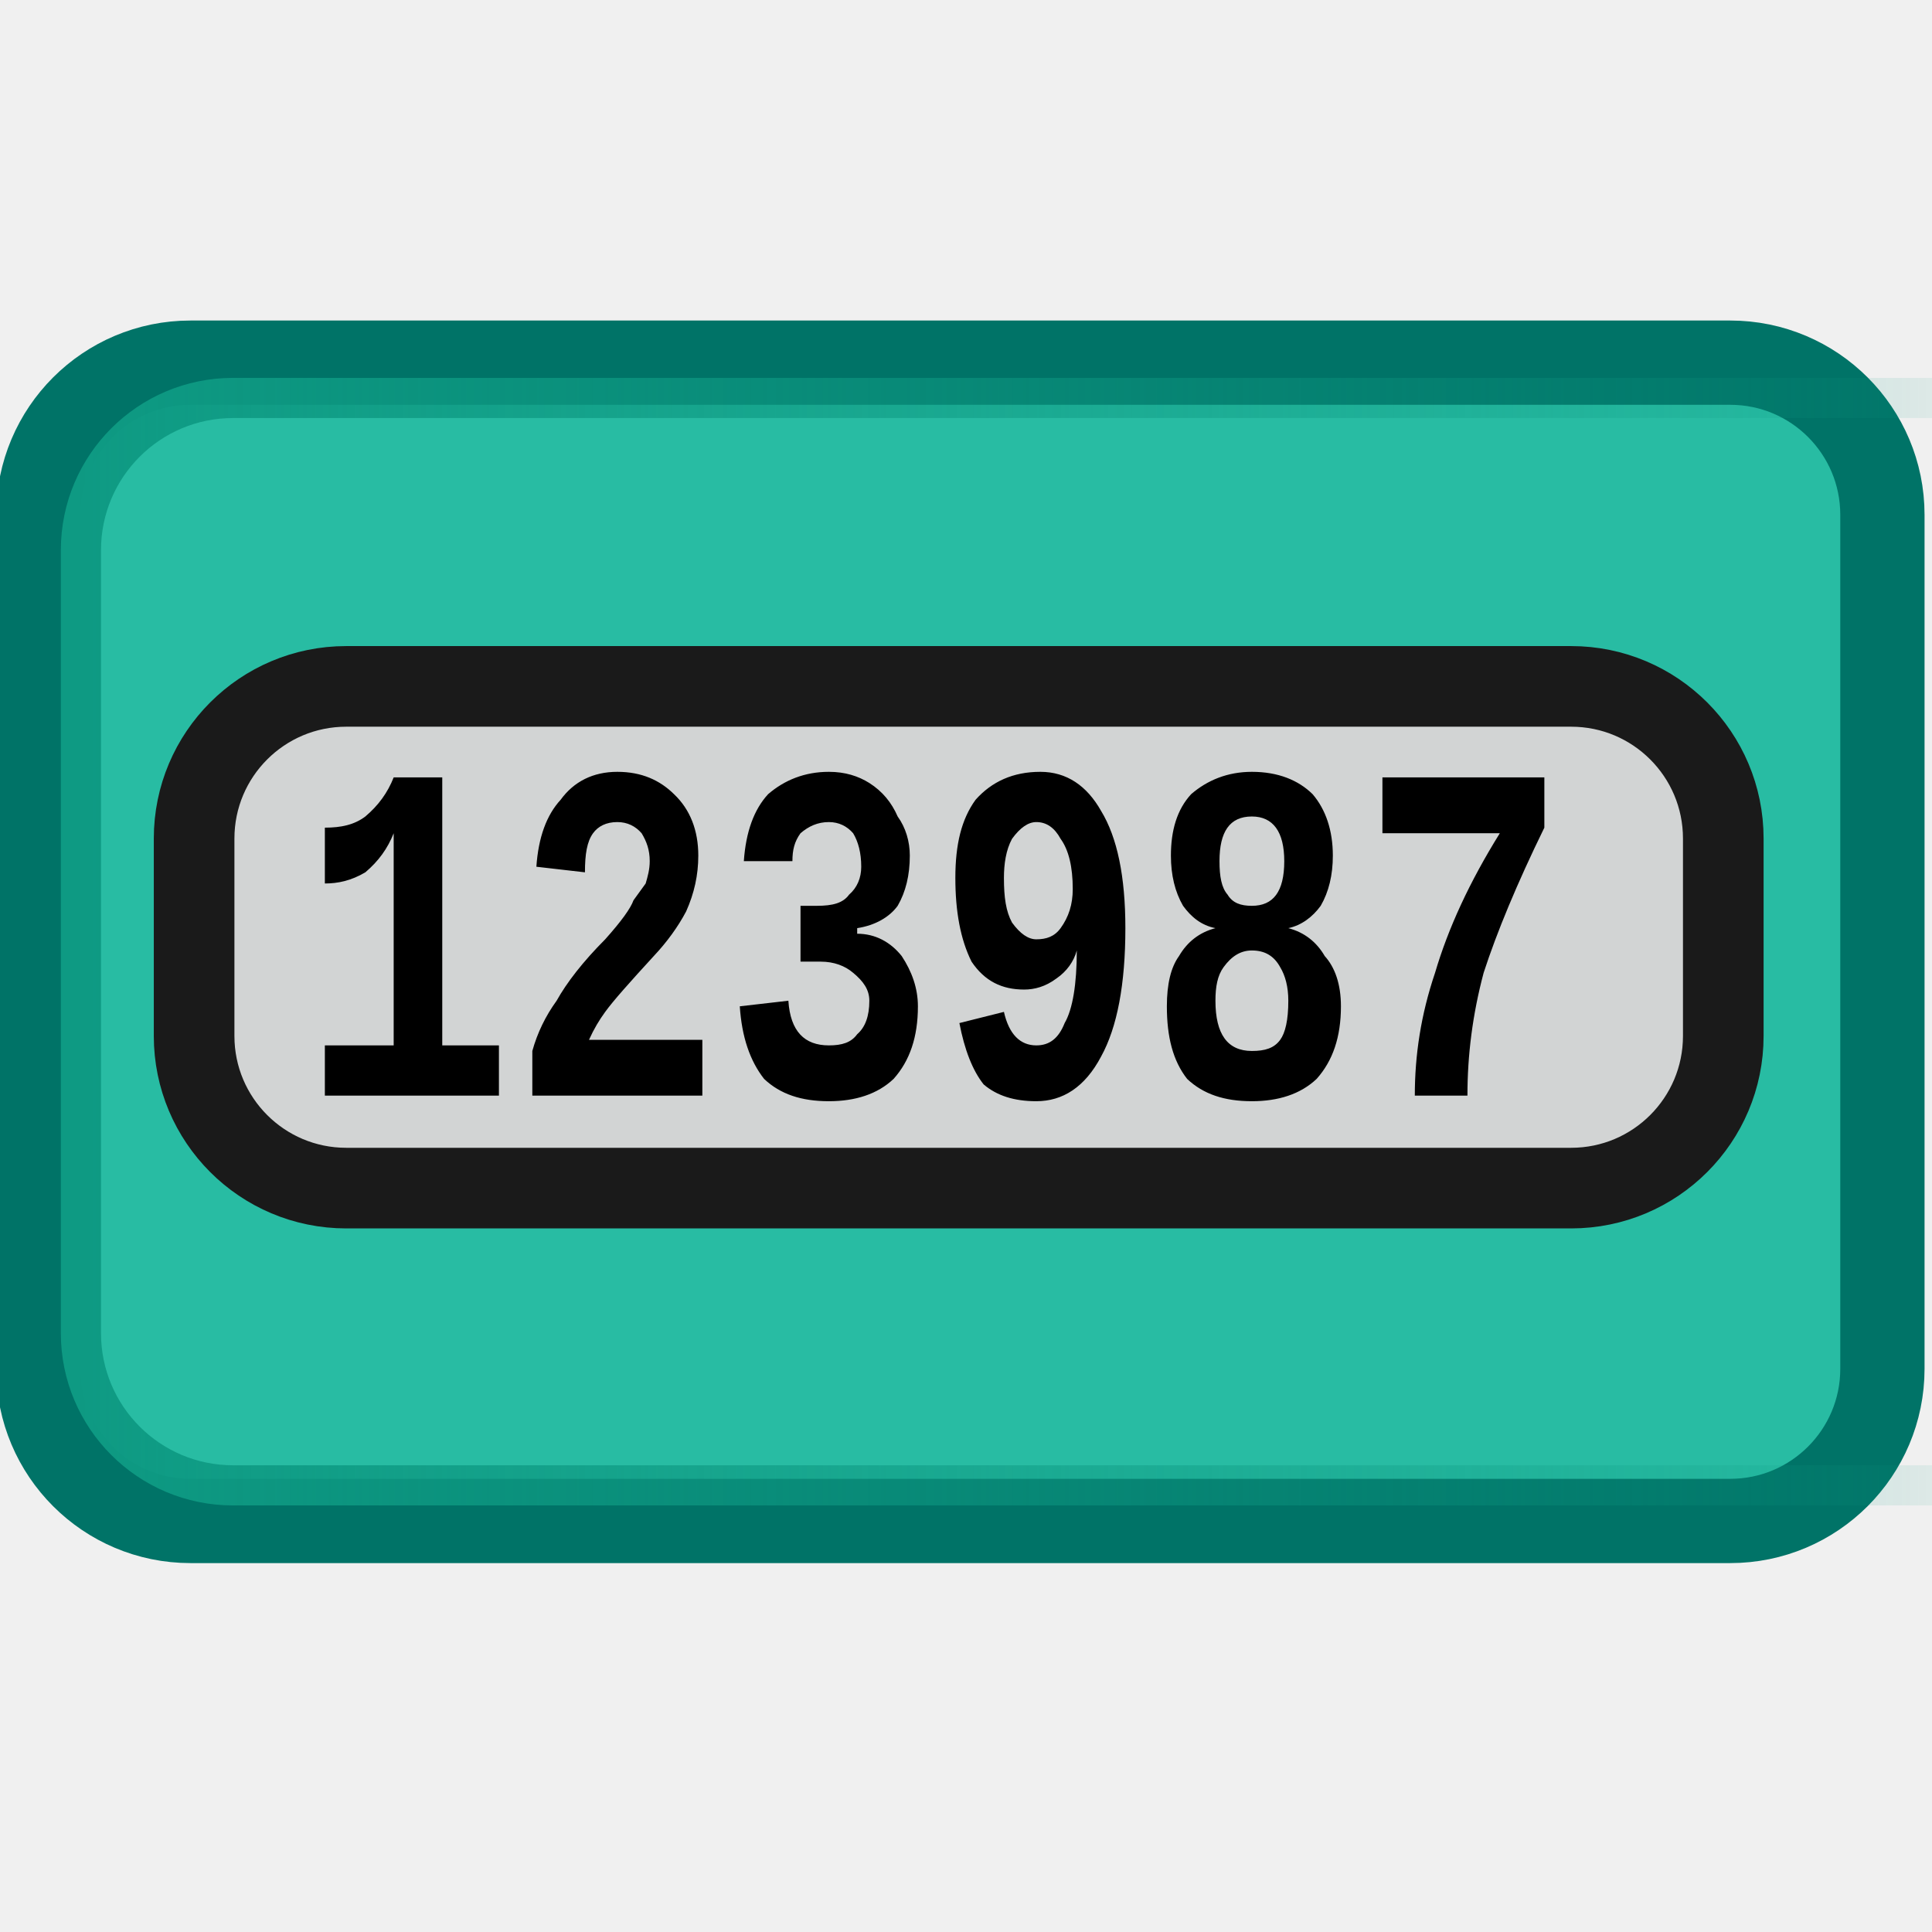
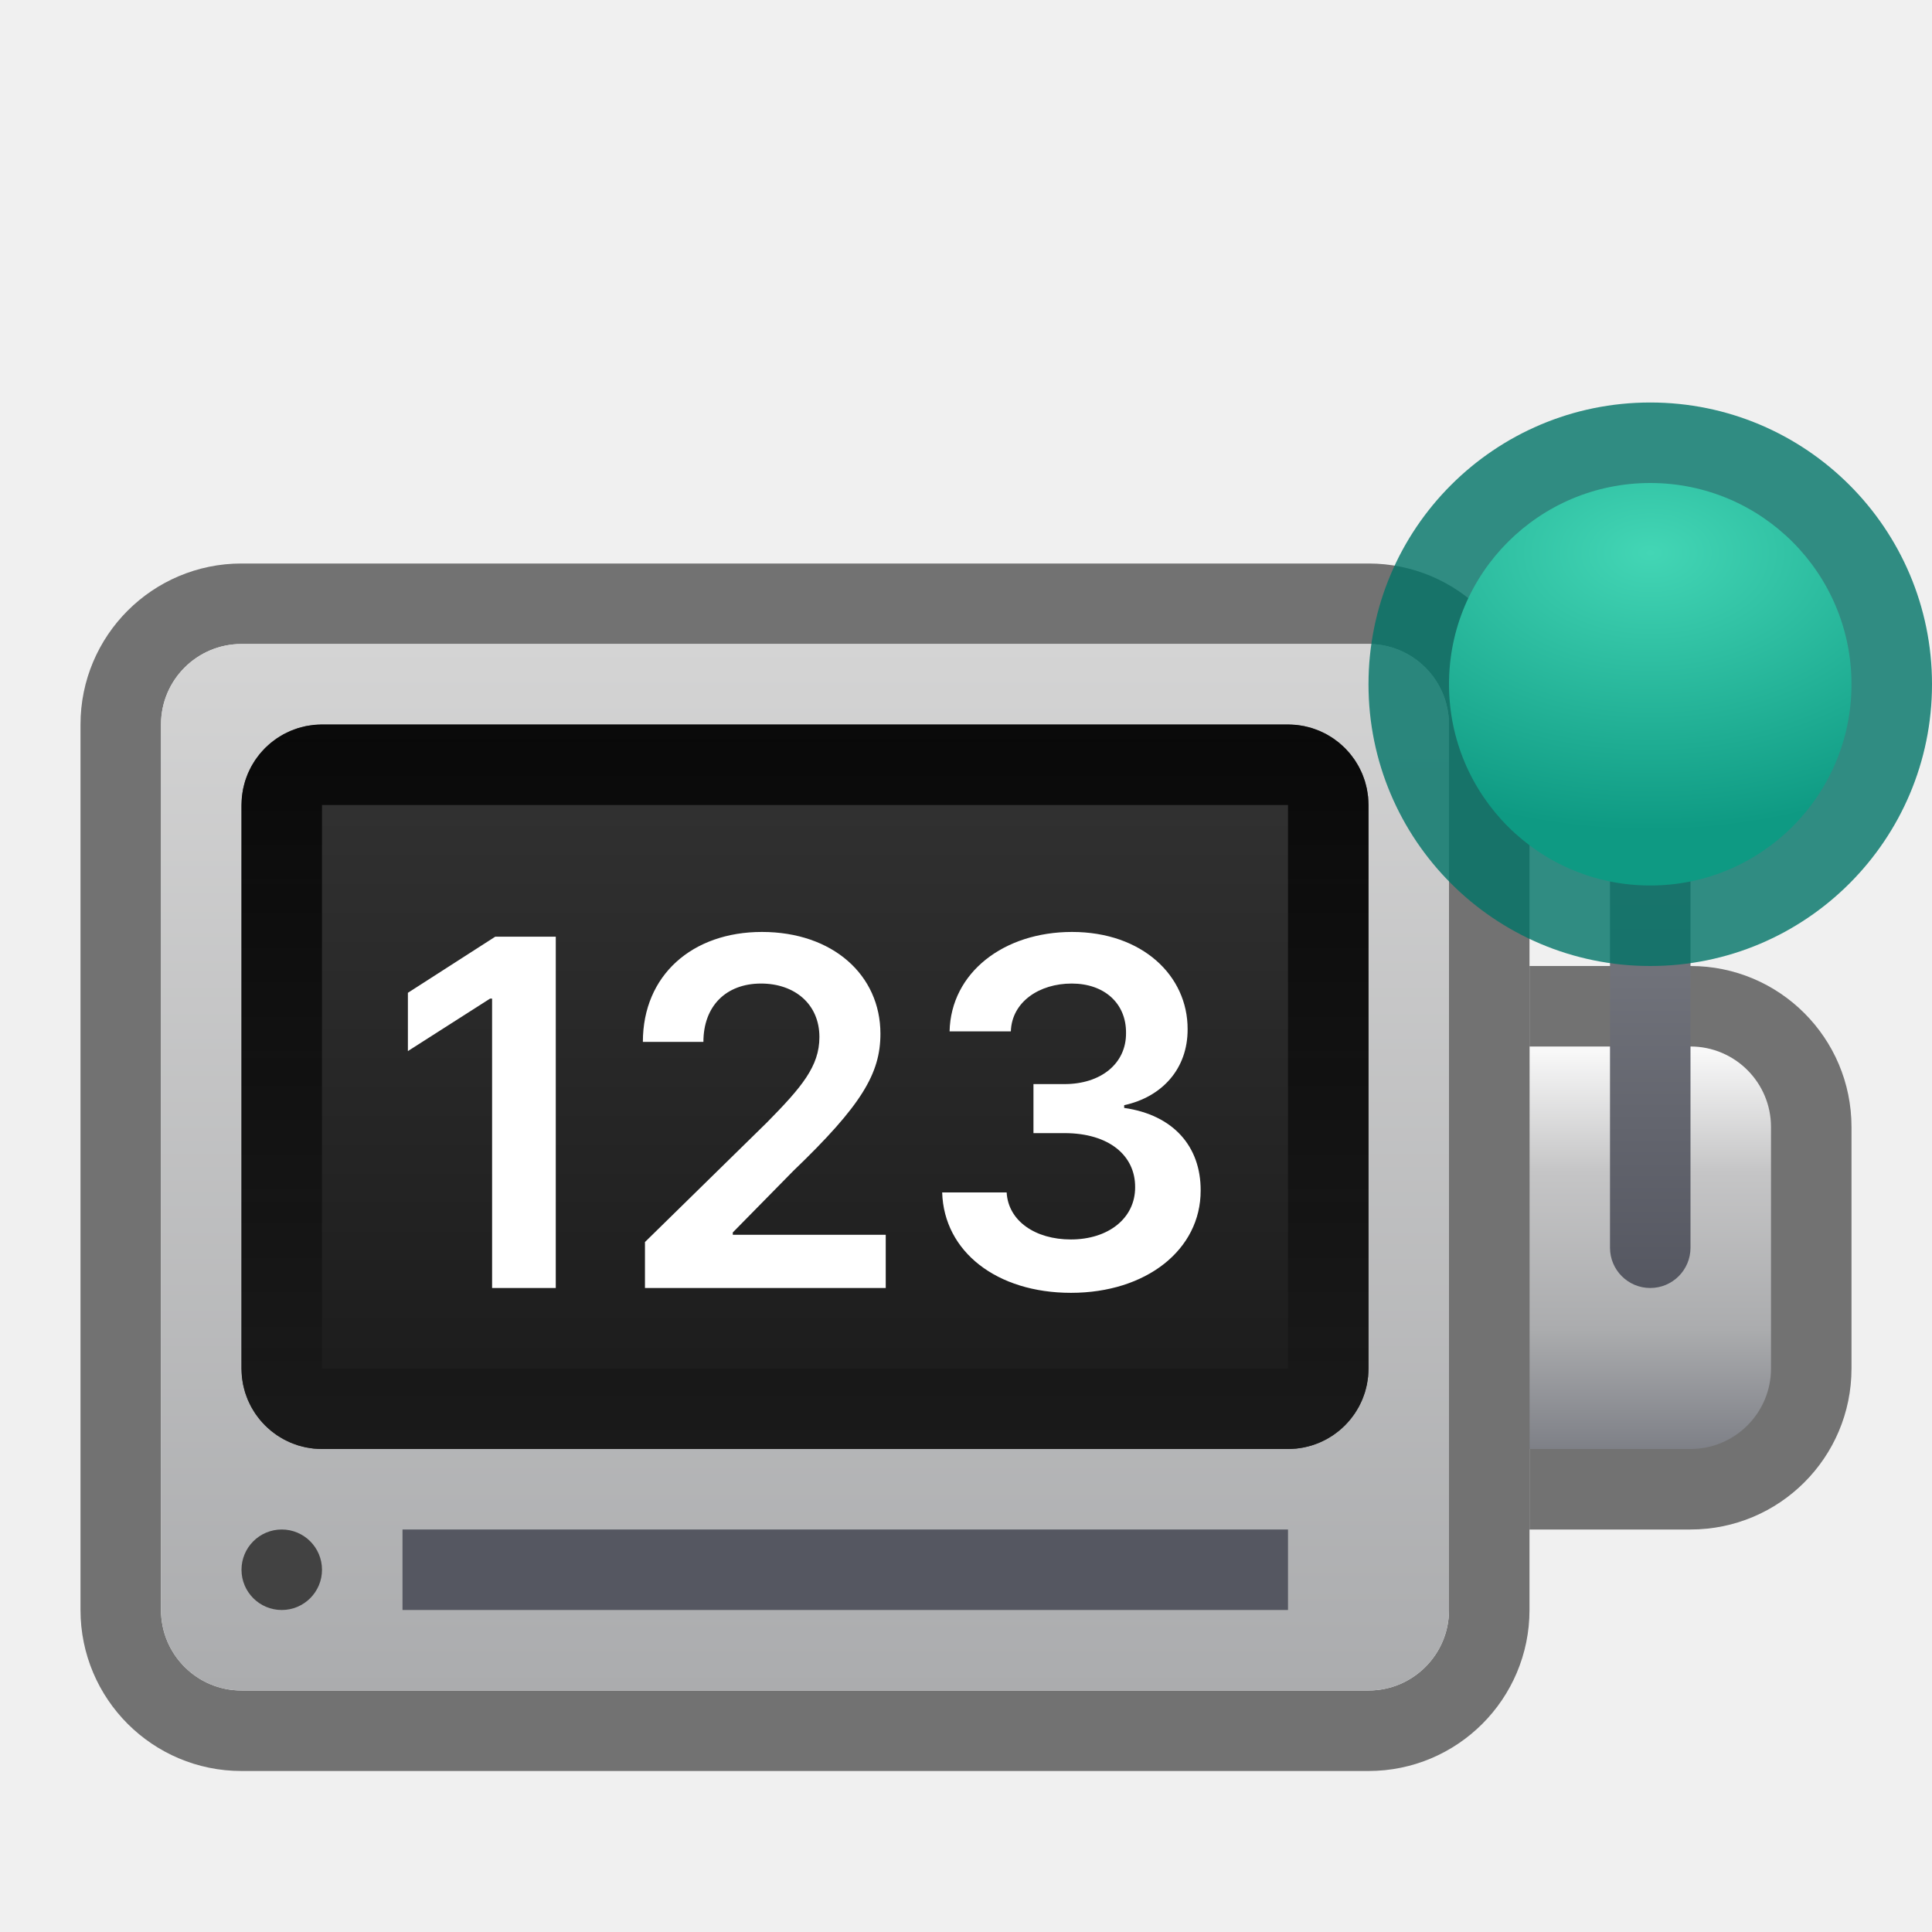
- <svg xmlns="http://www.w3.org/2000/svg" xmlns:xlink="http://www.w3.org/1999/xlink" width="24" height="24" viewBox="0 0 6.35 6.35" version="1.1" id="svg5">
-   <defs id="defs2">
-     <linearGradient id="linearGradient57301">
-       <stop style="stop-color:#0e9a83;stop-opacity:1;" offset="0" id="stop57297" />
-       <stop style="stop-color:#0e9a83;stop-opacity:0;" offset="1" id="stop57299" />
+ <svg xmlns="http://www.w3.org/2000/svg" width="24" height="24" viewBox="0 0 24 24" fill="none" version="1.1" id="svg64">
+   <path d="M19 12H21C22.105 12 23 12.895 23 14V17C23 18.105 22.105 19 21 19H19V12Z" fill="#535353" fill-opacity="0.8" id="path4" />
+   <path d="M19 13H21C21.552 13 22 13.448 22 14V17C22 17.552 21.552 18 21 18H19V13Z" fill="url(#paint0_linear_1:32)" id="path6" />
+   <rect x="1.5" y="7.5" width="17" height="14" rx="1.5" stroke="#535353" stroke-opacity="0.8" id="rect8" />
+   <rect x="2" y="8" width="16" height="13" rx="1" fill="url(#paint1_linear_1:32)" id="rect10" />
+   <rect x="3" y="9" width="14" height="9" rx="1" fill="url(#paint2_linear_1:32)" id="rect12" />
+   <rect x="3.5" y="9.5" width="13" height="8" rx="0.5" stroke="url(#paint3_linear_1:32)" stroke-opacity="0.9" id="rect14" />
+   <path d="M20 10H21V15.5C21 15.776 20.776 16 20.5 16C20.224 16 20 15.776 20 15.5V10Z" fill="url(#paint4_linear_1:32)" id="path16" />
+   <circle cx="20.5" cy="8.5" r="3.5" fill="#007367" fill-opacity="0.8" id="circle18" />
+   <circle cx="20.5" cy="8.5" r="2.5" fill="url(#paint5_radial_1:32)" id="circle20" />
+   <circle cx="3.5" cy="19.5" r="0.5" fill="#424242" id="circle22" />
+   <path d="M6.904 11.636H6.152L5.067 12.333V13.057L6.088 12.405H6.113V16H6.904V11.636ZM8.012 16H11.003V15.339H9.103V15.31L9.855 14.545C10.703 13.731 10.937 13.335 10.937 12.842C10.937 12.111 10.343 11.577 9.465 11.577C8.6 11.577 7.986 12.114 7.986 12.943H8.738C8.738 12.497 9.02 12.218 9.454 12.218C9.87 12.218 10.179 12.472 10.179 12.883C10.179 13.247 9.957 13.507 9.527 13.944L8.012 15.429V16ZM13.304 16.06C14.238 16.06 14.917 15.525 14.915 14.788C14.917 14.242 14.576 13.85 13.965 13.763V13.729C14.438 13.626 14.755 13.275 14.753 12.785C14.755 12.12 14.189 11.577 13.317 11.577C12.469 11.577 11.813 12.082 11.796 12.812H12.557C12.569 12.446 12.91 12.218 13.313 12.218C13.72 12.218 13.991 12.465 13.988 12.832C13.991 13.213 13.675 13.467 13.223 13.467H12.838V14.076H13.223C13.775 14.076 14.103 14.353 14.101 14.747C14.103 15.133 13.769 15.397 13.302 15.397C12.863 15.397 12.525 15.169 12.505 14.813H11.704C11.726 15.55 12.384 16.06 13.304 16.06Z" fill="white" id="path24" />
+   <rect x="5" y="19" width="11" height="1" fill="#555761" id="rect26" />
+   <defs id="defs62">
+     <linearGradient id="paint0_linear_1:32" x1="20.5" y1="13" x2="20.5" y2="18" gradientUnits="userSpaceOnUse">
+       <stop stop-color="#FAFAFA" id="stop28" />
+       <stop offset="0.312" stop-color="#C5C5C6" id="stop30" />
+       <stop offset="0.703" stop-color="#ABACAE" id="stop32" />
+       <stop offset="1" stop-color="#7E8087" id="stop34" />
    </linearGradient>
-     <linearGradient xlink:href="#linearGradient57301" id="linearGradient57303" x1="0.275" y1="17.198" x2="33.592" y2="17.198" gradientUnits="userSpaceOnUse" gradientTransform="matrix(0.1996152,0,0,0.1287644,0.1846509,0.8802429)" />
+     <linearGradient id="paint1_linear_1:32" x1="10" y1="8" x2="10" y2="21" gradientUnits="userSpaceOnUse">
+       <stop stop-color="#D4D4D4" id="stop37" />
+       <stop offset="1" stop-color="#ABACAE" id="stop39" />
+     </linearGradient>
+     <linearGradient id="paint2_linear_1:32" x1="10" y1="9" x2="10" y2="18" gradientUnits="userSpaceOnUse">
+       <stop stop-color="#333333" id="stop42" />
+       <stop offset="1" stop-color="#1A1A1A" id="stop44" />
+     </linearGradient>
+     <linearGradient id="paint3_linear_1:32" x1="10" y1="9" x2="10" y2="18" gradientUnits="userSpaceOnUse">
+       <stop stop-opacity="0.9" id="stop47" />
+       <stop offset="1" stop-color="#1A1A1A" stop-opacity="0.9" id="stop49" />
+     </linearGradient>
+     <linearGradient id="paint4_linear_1:32" x1="20.5" y1="10" x2="20.5" y2="16" gradientUnits="userSpaceOnUse">
+       <stop stop-color="#7E8087" id="stop52" />
+       <stop offset="1" stop-color="#555761" id="stop54" />
+     </linearGradient>
+     <radialGradient id="paint5_radial_1:32" cx="0" cy="0" r="1" gradientUnits="userSpaceOnUse" gradientTransform="translate(20.5 6.86538) rotate(90) scale(3.46154 5.36684)">
+       <stop stop-color="#43D6B5" id="stop57" />
+       <stop offset="1" stop-color="#0E9A83" id="stop59" />
+     </radialGradient>
  </defs>
-   <g id="layer1">
-     <path style="fill:#28bca3;fill-opacity:1;fill-rule:evenodd;stroke:#007367;stroke-width:0.277;stroke-opacity:1" id="rect136" width="6.061" height="3.807" x="0.126" y="1.192" d="M 0.626,1.192 H 5.687 a 0.5,0.5 45 0 1 0.5,0.5 v 2.807 a 0.5,0.5 135 0 1 -0.5,0.5 l -5.061,0 a 0.5,0.5 45 0 1 -0.5,-0.5 V 1.692 a 0.5,0.5 135 0 1 0.5,-0.5 z" />
-     <path style="fill:#d4d4d4;fill-opacity:0.988;stroke:#1a1a1a;stroke-width:0.265;stroke-opacity:1" id="rect3279" width="5.026" height="1.649" x="0.638" y="2.256" d="m 1.138,2.256 h 4.026 a 0.5,0.5 45 0 1 0.5,0.5 v 0.649 a 0.5,0.5 135 0 1 -0.5,0.5 H 1.138 a 0.5,0.5 45 0 1 -0.5,-0.5 V 2.756 a 0.5,0.5 135 0 1 0.5,-0.5 z" />
-     <text xml:space="preserve" style="font-style:normal;font-variant:normal;font-weight:bold;font-stretch:normal;font-size:1.36px;line-height:1.25;font-family:'Courier New';-inkscape-font-specification:'Courier New, Bold';font-variant-ligatures:normal;font-variant-caps:normal;font-variant-numeric:normal;font-variant-east-asian:normal;fill:#000000;fill-opacity:1;stroke:none;stroke-width:0.034" x="1.159" y="3.066" id="text31513" transform="scale(0.8515265,1.174362)">
-       <tspan id="tspan31511" style="font-style:normal;font-variant:normal;font-weight:bold;font-stretch:normal;font-size:1.36px;font-family:'Courier New';-inkscape-font-specification:'Courier New, Bold';font-variant-ligatures:normal;font-variant-caps:normal;font-variant-numeric:normal;font-variant-east-asian:normal;stroke-width:0.034" x="1.159" y="3.066">123987</tspan>
-     </text>
-     <path style="fill:none;fill-opacity:1;stroke:url(#linearGradient57303);stroke-width:0.132;stroke-miterlimit:4;stroke-dasharray:none;stroke-opacity:1" id="rect56705" width="6.597" height="3.574" x="0.266" y="1.308" d="M 0.766,1.308 H 6.363 a 0.5,0.5 45 0 1 0.5,0.5 v 2.574 a 0.5,0.5 135 0 1 -0.5,0.5 H 0.766 a 0.5,0.5 45 0 1 -0.5,-0.5 V 1.808 a 0.5,0.5 135 0 1 0.5,-0.5 z" />
-   </g>
-   <g id="layer2" />
</svg>
